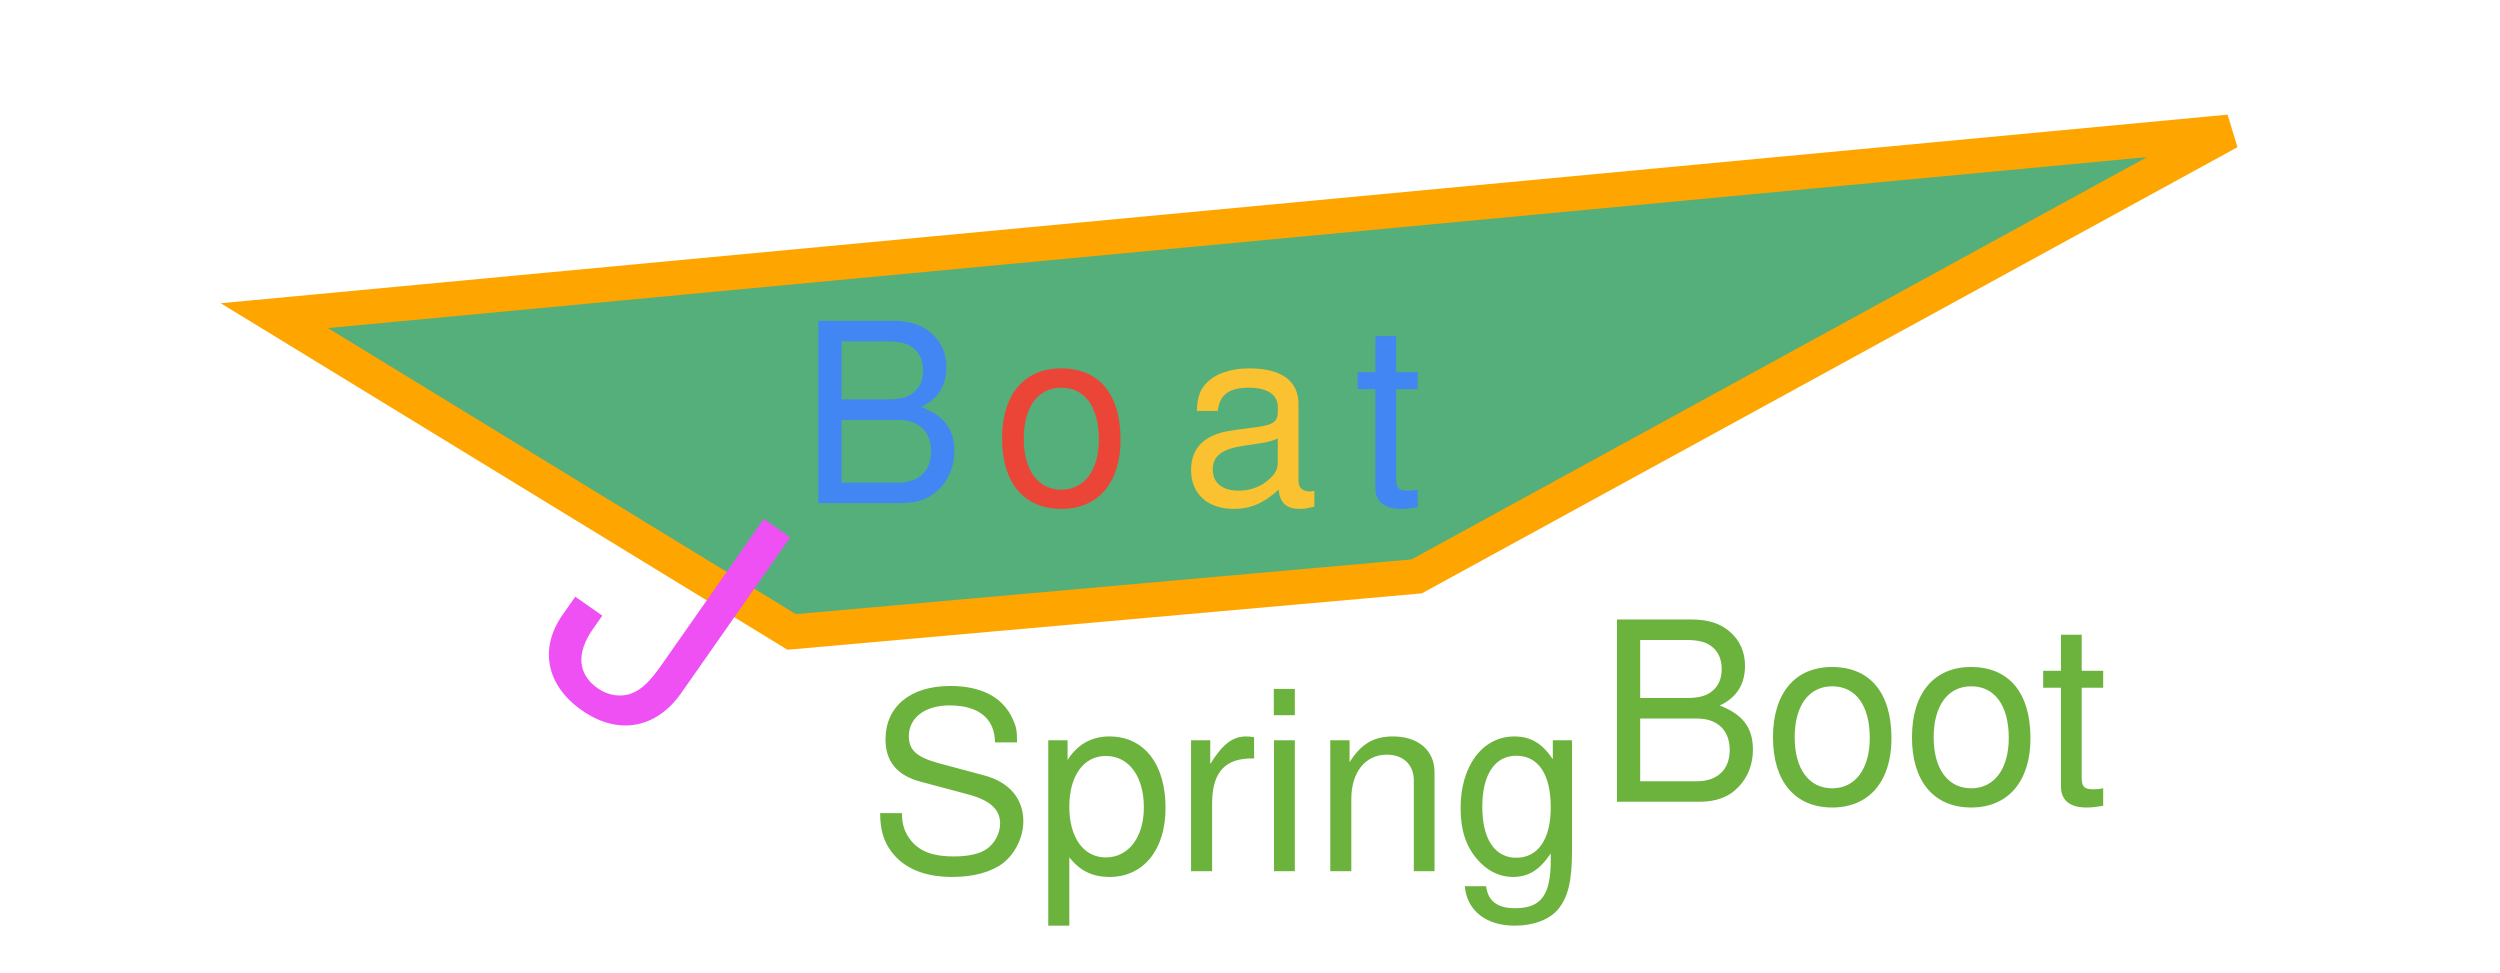
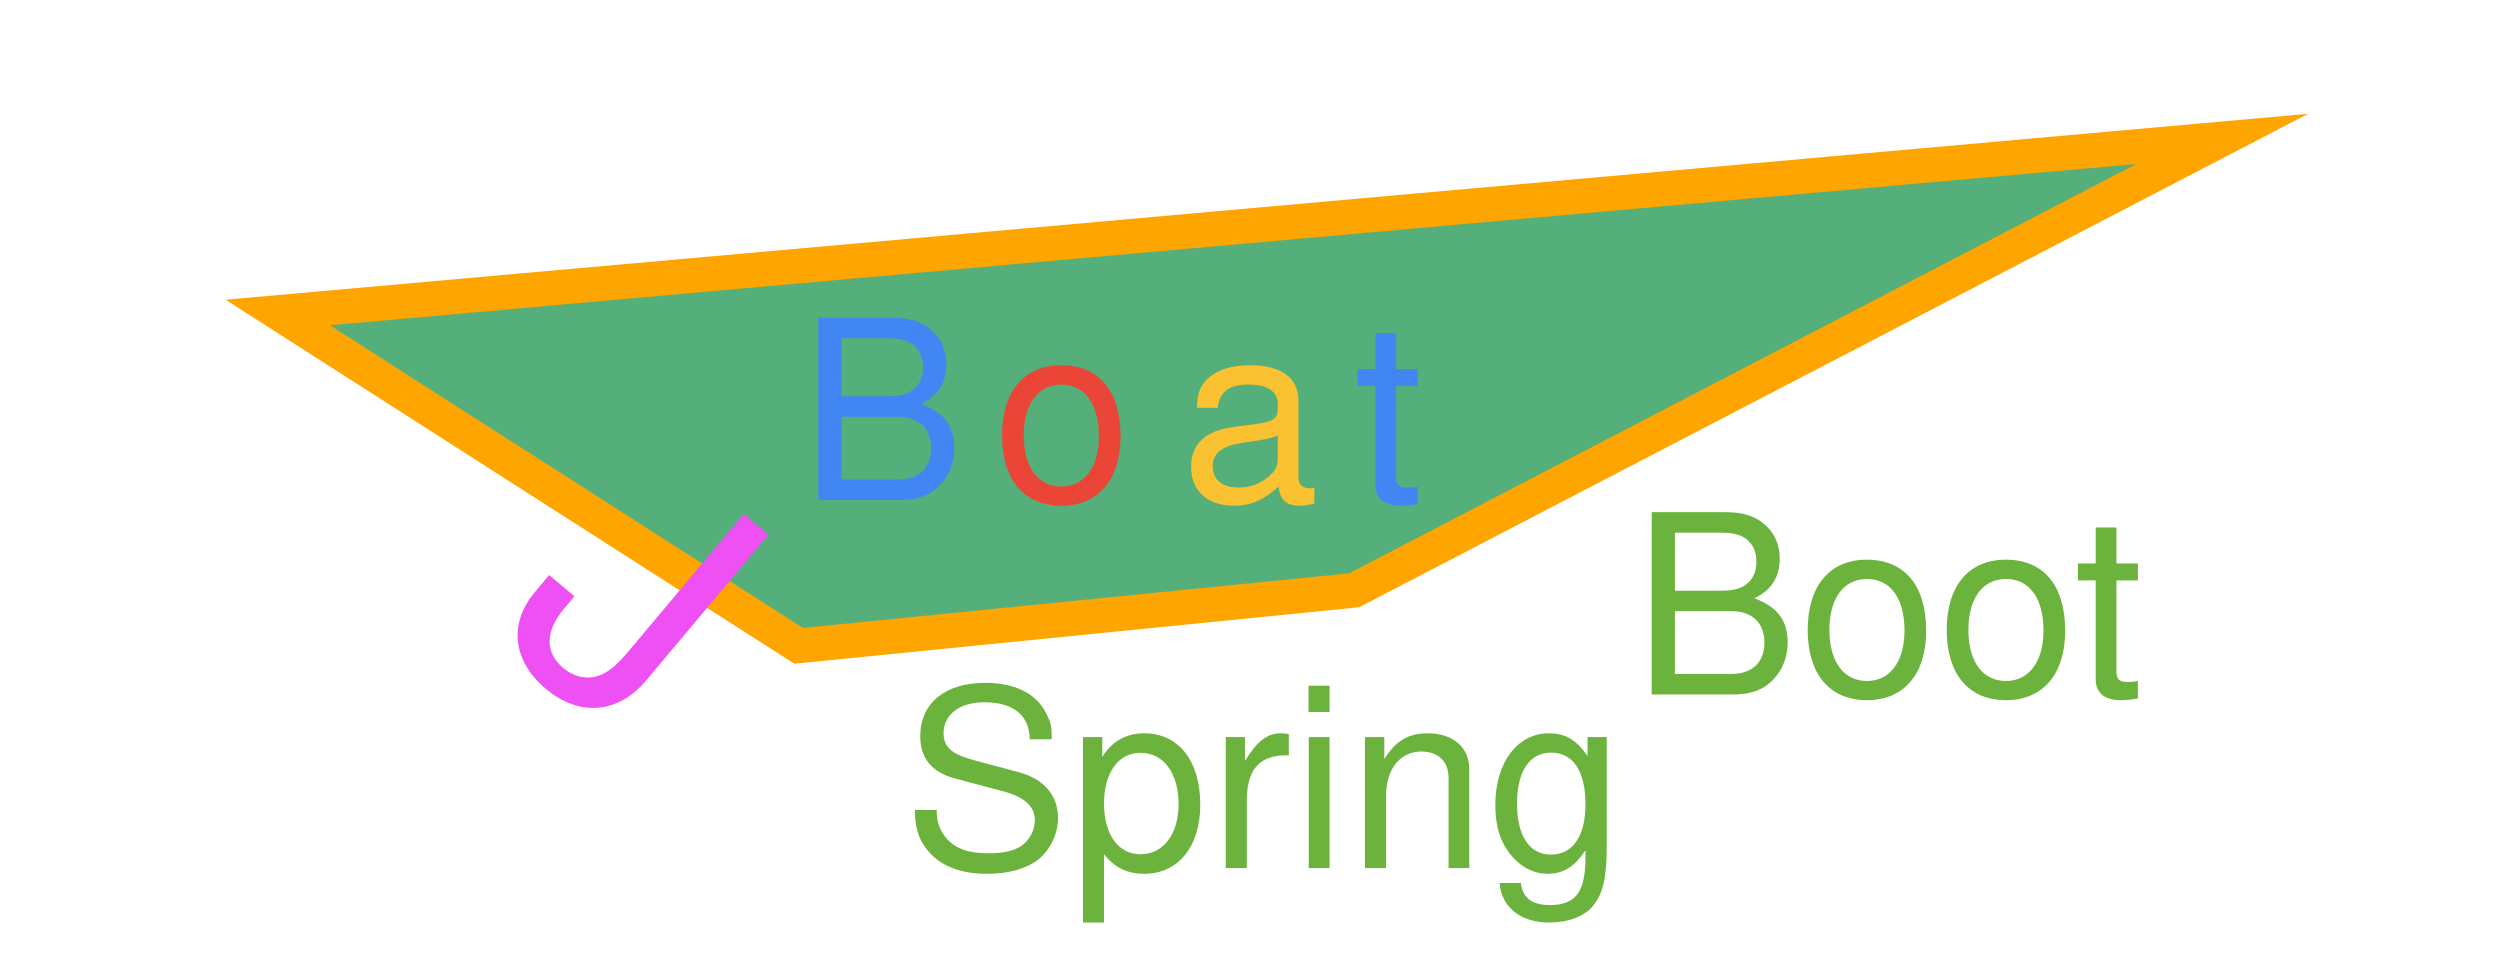
<svg xmlns="http://www.w3.org/2000/svg" width="360" height="140">
  <g>
-     <path id="svg-boat" d="m39.5,45.453l281.5,-26.453l-117,64l-90,8l-74.5,-45.547z" fill-opacity="null" stroke-opacity="null" stroke-width="5" stroke="orange" fill="#55AF7B" />
-     <text xml:space="preserve" text-anchor="start" font-family="Helvetica, Arial, sans-serif" font-size="36" id="svg-B" y="72.453" x="115" fill-opacity="null" stroke-opacity="null" stroke-width="0" stroke="#000" fill="#4286F3">B</text>
-     <text xml:space="preserve" text-anchor="start" font-family="Helvetica, Arial, sans-serif" font-size="36" id="svg-o" y="72.453" x="143" fill-opacity="null" stroke-opacity="null" stroke-width="0" stroke="#000" fill="#EB4537">o</text>
-     <text xml:space="preserve" text-anchor="start" font-family="Helvetica, Arial, sans-serif" font-size="36" id="svg-a" y="72.453" x="170" fill-opacity="null" stroke-opacity="null" stroke-width="0" stroke="#000" fill="#FAC230">a</text>
-     <text xml:space="preserve" text-anchor="start" font-family="Helvetica, Arial, sans-serif" font-size="36" id="svgt" y="72.453" x="195" fill-opacity="null" stroke-opacity="null" stroke-width="0" stroke="#000" fill="#4286F3">t</text>
-     <text transform="rotate(35 96,87.45312) " xml:space="preserve" text-anchor="start" font-family="Helvetica, Arial, sans-serif" font-size="50" id="svg-J" y="105.453" x="83.5" fill-opacity="null" stroke-opacity="null" stroke-width="0" stroke="#000" fill="#EE50F3">J</text>
-     <text xml:space="preserve" text-anchor="start" font-family="Helvetica, Arial, sans-serif" font-size="36" id="svgt" y="125.453" x="125" fill-opacity="null" stroke-opacity="null" stroke-width="0" stroke="#000" fill="#6CB33D">Spring</text>
-     <text xml:space="preserve" text-anchor="start" font-family="Helvetica, Arial, sans-serif" font-size="36" id="svgt" y="115.453" x="230" fill-opacity="null" stroke-opacity="null" stroke-width="0" stroke="#000" fill="#6CB33D">Boot</text>
+     <path id="svg-boat" d="M40,45 L320,20 L195,85 L115,93 Z" stroke="orange" stroke-width="5" stroke-miterlimit="100" fill="#55AF7B" />
+     <text id="svg-B" x="115" y="72" font-family="Helvetica, Arial, sans-serif" font-size="36" fill="#4286F3">
+       B
+     </text>
+     <text id="svg-o" x="143" y="72" font-family="Helvetica, Arial, sans-serif" font-size="36" fill="#EB4537">
+       o
+     </text>
+     <text id="svg-a" x="170" y="72" font-family="Helvetica, Arial, sans-serif" font-size="36" fill="#FAC230">
+       a
+     </text>
+     <text id="svg-t" x="195" y="72" font-family="Helvetica, Arial, sans-serif" font-size="36" fill="#4286F3">
+       t
+     </text>
+     <text id="svg-J" x="75" y="100" transform="rotate(40 85,90)" font-family="Helvetica, Arial, sans-serif" font-size="50" fill="#EE50F3">
+       J
+     </text>
+     <text id="svg-spring" x="130" y="125" font-family="Helvetica, Arial, sans-serif" font-size="36" fill="#6CB33D">
+       Spring
+     </text>
+     <text id="svg-boot" x="235" y="100" font-family="Helvetica, Arial, sans-serif" font-size="36" fill="#6CB33D">
+       Boot
+     </text>
  </g>
</svg>
